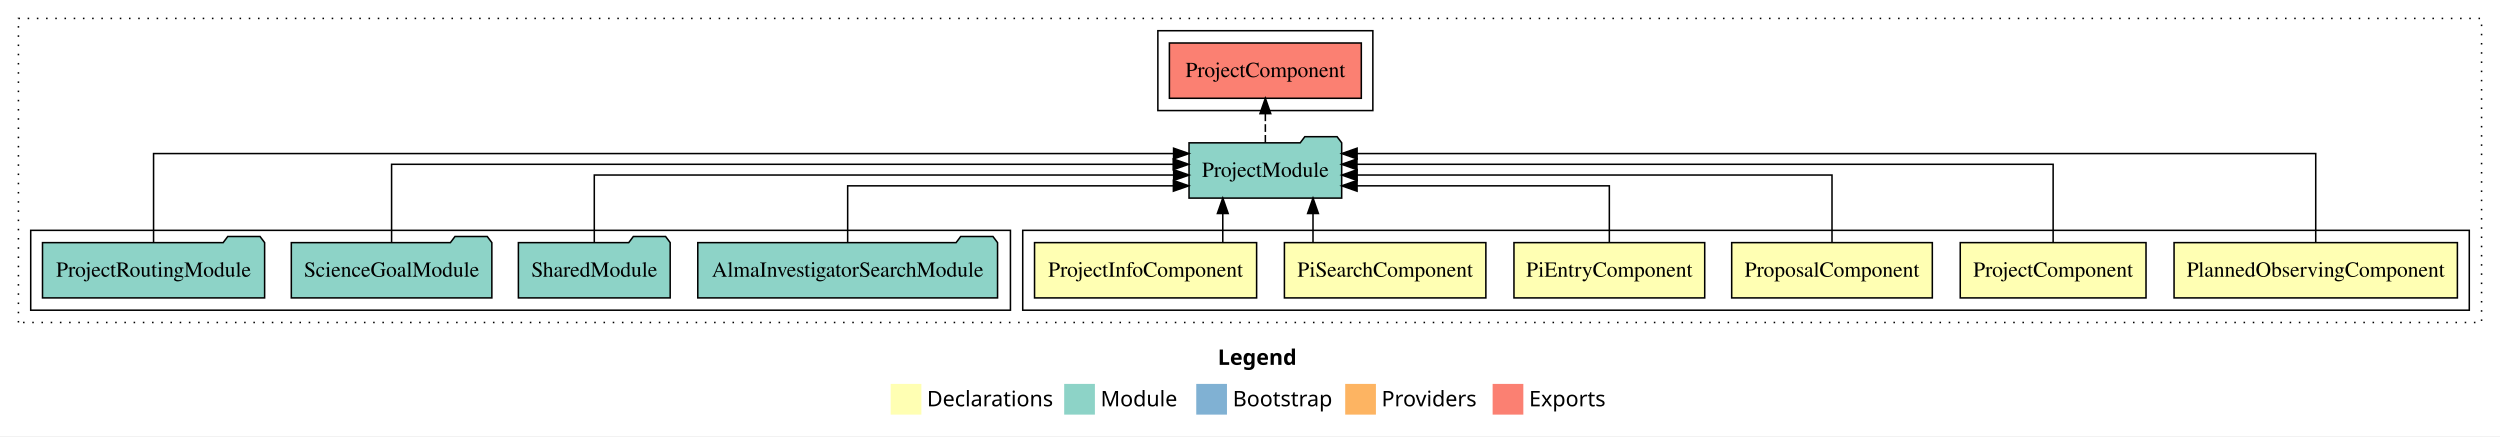
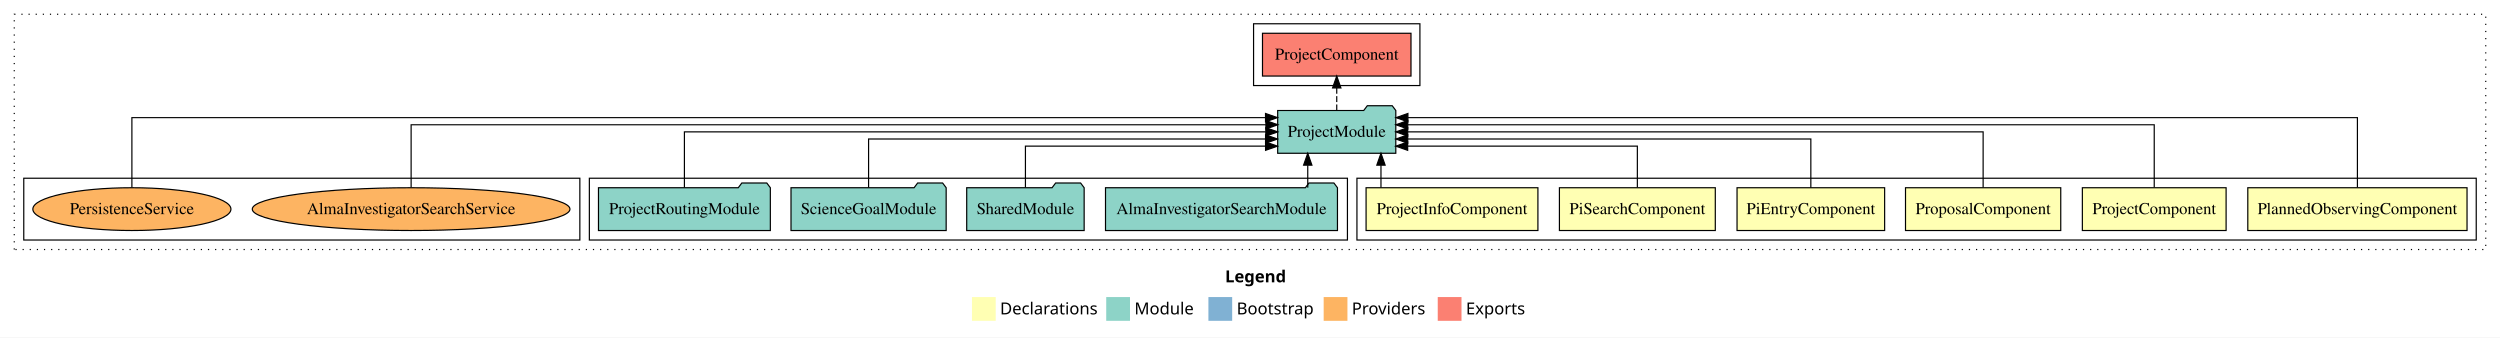
- <svg xmlns="http://www.w3.org/2000/svg" width="1628pt" height="284pt" viewBox="0.00 0.00 1628.00 284.00">
+ <svg xmlns="http://www.w3.org/2000/svg" width="2104pt" height="284pt" viewBox="0.00 0.00 2104.00 284.00">
  <g id="graph0" class="graph" transform="scale(1 1) rotate(0) translate(4 280)">
-     <polygon fill="#ffffff" stroke="transparent" points="-4,4 -4,-280 1624,-280 1624,4 -4,4" />
-     <text text-anchor="start" x="789.009" y="-42.4" font-family="sans-serif" font-weight="bold" font-size="14.00" fill="#000000">Legend</text>
-     <polygon fill="#ffffb3" stroke="transparent" points="576,-10 576,-30 596,-30 596,-10 576,-10" />
-     <text text-anchor="start" x="599.629" y="-15.4" font-family="sans-serif" font-size="14.00" fill="#000000">  Declarations</text>
-     <polygon fill="#8dd3c7" stroke="transparent" points="689,-10 689,-30 709,-30 709,-10 689,-10" />
-     <text text-anchor="start" x="712.725" y="-15.4" font-family="sans-serif" font-size="14.00" fill="#000000">  Module</text>
-     <polygon fill="#80b1d3" stroke="transparent" points="775,-10 775,-30 795,-30 795,-10 775,-10" />
-     <text text-anchor="start" x="798.781" y="-15.4" font-family="sans-serif" font-size="14.00" fill="#000000">  Bootstrap</text>
-     <polygon fill="#fdb462" stroke="transparent" points="872,-10 872,-30 892,-30 892,-10 872,-10" />
-     <text text-anchor="start" x="895.673" y="-15.4" font-family="sans-serif" font-size="14.00" fill="#000000">  Providers</text>
-     <polygon fill="#fb8072" stroke="transparent" points="968,-10 968,-30 988,-30 988,-10 968,-10" />
-     <text text-anchor="start" x="991.726" y="-15.4" font-family="sans-serif" font-size="14.00" fill="#000000">  Exports</text>
+     <polygon fill="#ffffff" stroke="transparent" points="-4,4 -4,-280 2100,-280 2100,4 -4,4" />
+     <text text-anchor="start" x="1027.009" y="-42.4" font-family="sans-serif" font-weight="bold" font-size="14.00" fill="#000000">Legend</text>
+     <polygon fill="#ffffb3" stroke="transparent" points="814,-10 814,-30 834,-30 834,-10 814,-10" />
+     <text text-anchor="start" x="837.629" y="-15.4" font-family="sans-serif" font-size="14.00" fill="#000000">  Declarations</text>
+     <polygon fill="#8dd3c7" stroke="transparent" points="927,-10 927,-30 947,-30 947,-10 927,-10" />
+     <text text-anchor="start" x="950.725" y="-15.4" font-family="sans-serif" font-size="14.00" fill="#000000">  Module</text>
+     <polygon fill="#80b1d3" stroke="transparent" points="1013,-10 1013,-30 1033,-30 1033,-10 1013,-10" />
+     <text text-anchor="start" x="1036.781" y="-15.4" font-family="sans-serif" font-size="14.00" fill="#000000">  Bootstrap</text>
+     <polygon fill="#fdb462" stroke="transparent" points="1110,-10 1110,-30 1130,-30 1130,-10 1110,-10" />
+     <text text-anchor="start" x="1133.673" y="-15.4" font-family="sans-serif" font-size="14.00" fill="#000000">  Providers</text>
+     <polygon fill="#fb8072" stroke="transparent" points="1206,-10 1206,-30 1226,-30 1226,-10 1206,-10" />
+     <text text-anchor="start" x="1229.726" y="-15.4" font-family="sans-serif" font-size="14.00" fill="#000000">  Exports</text>
    <g id="clust1" class="cluster">
-       <polygon fill="none" stroke="#000000" stroke-dasharray="1,5" points="8,-70 8,-268 1612,-268 1612,-70 8,-70" />
+       <polygon fill="none" stroke="#000000" stroke-dasharray="1,5" points="8,-70 8,-268 2088,-268 2088,-70 8,-70" />
    </g>
    <g id="clust2" class="cluster">
-       <polygon fill="none" stroke="#000000" points="662,-78 662,-130 1604,-130 1604,-78 662,-78" />
+       <polygon fill="none" stroke="#000000" points="1138,-78 1138,-130 2080,-130 2080,-78 1138,-78" />
    </g>
    <g id="clust9" class="cluster">
-       <polygon fill="none" stroke="#000000" points="16,-78 16,-130 654,-130 654,-78 16,-78" />
+       <polygon fill="none" stroke="#000000" points="492,-78 492,-130 1130,-130 1130,-78 492,-78" />
    </g>
    <g id="clust10" class="cluster">
-       <polygon fill="none" stroke="#000000" points="750,-208 750,-260 890,-260 890,-208 750,-208" />
+       <polygon fill="none" stroke="#000000" points="1051,-208 1051,-260 1191,-260 1191,-208 1051,-208" />
+     </g>
+     <g id="clust12" class="cluster">
+       <polygon fill="none" stroke="#000000" points="16,-78 16,-130 484,-130 484,-78 16,-78" />
    </g>
    <g id="node1" class="node">
-       <polygon fill="#ffffb3" stroke="#000000" points="1596.252,-122 1411.748,-122 1411.748,-86 1596.252,-86 1596.252,-122" />
-       <text text-anchor="middle" x="1504" y="-99.8" font-family="Times,serif" font-size="14.00" fill="#000000">PlannedObservingComponent</text>
+       <polygon fill="#ffffb3" stroke="#000000" points="2072.252,-122 1887.748,-122 1887.748,-86 2072.252,-86 2072.252,-122" />
+       <text text-anchor="middle" x="1980" y="-99.8" font-family="Times,serif" font-size="14.00" fill="#000000">PlannedObservingComponent</text>
    </g>
    <g id="node7" class="node">
-       <polygon fill="#8dd3c7" stroke="#000000" points="869.704,-187 866.704,-191 845.704,-191 842.704,-187 770.296,-187 770.296,-151 869.704,-151 869.704,-187" />
-       <text text-anchor="middle" x="820" y="-164.8" font-family="Times,serif" font-size="14.00" fill="#000000">ProjectModule</text>
+       <polygon fill="#8dd3c7" stroke="#000000" points="1170.704,-187 1167.704,-191 1146.704,-191 1143.704,-187 1071.296,-187 1071.296,-151 1170.704,-151 1170.704,-187" />
+       <text text-anchor="middle" x="1121" y="-164.8" font-family="Times,serif" font-size="14.00" fill="#000000">ProjectModule</text>
    </g>
    <g id="edge1" class="edge">
-       <path fill="none" stroke="#000000" d="M1504,-122.011C1504,-144.485 1504,-180 1504,-180 1504,-180 879.743,-180 879.743,-180" />
-       <polygon fill="#000000" stroke="#000000" points="879.743,-176.5 869.743,-180 879.742,-183.5 879.743,-176.5" />
+       <path fill="none" stroke="#000000" d="M1980,-122.248C1980,-145.018 1980,-181 1980,-181 1980,-181 1180.896,-181 1180.896,-181" />
+       <polygon fill="#000000" stroke="#000000" points="1180.896,-177.5 1170.896,-181 1180.896,-184.5 1180.896,-177.5" />
    </g>
    <g id="node2" class="node">
-       <polygon fill="#ffffb3" stroke="#000000" points="1393.486,-122 1272.514,-122 1272.514,-86 1393.486,-86 1393.486,-122" />
-       <text text-anchor="middle" x="1333" y="-99.8" font-family="Times,serif" font-size="14.00" fill="#000000">ProjectComponent</text>
+       <polygon fill="#ffffb3" stroke="#000000" points="1869.486,-122 1748.514,-122 1748.514,-86 1869.486,-86 1869.486,-122" />
+       <text text-anchor="middle" x="1809" y="-99.8" font-family="Times,serif" font-size="14.00" fill="#000000">ProjectComponent</text>
    </g>
    <g id="edge2" class="edge">
-       <path fill="none" stroke="#000000" d="M1333,-122.129C1333,-142.572 1333,-173 1333,-173 1333,-173 879.655,-173 879.655,-173" />
-       <polygon fill="#000000" stroke="#000000" points="879.655,-169.5 869.655,-173 879.655,-176.5 879.655,-169.5" />
+       <path fill="none" stroke="#000000" d="M1809,-122.284C1809,-143.321 1809,-175 1809,-175 1809,-175 1180.756,-175 1180.756,-175" />
+       <polygon fill="#000000" stroke="#000000" points="1180.756,-171.5 1170.756,-175 1180.756,-178.5 1180.756,-171.5" />
    </g>
    <g id="node3" class="node">
-       <polygon fill="#ffffb3" stroke="#000000" points="1254.326,-122 1123.674,-122 1123.674,-86 1254.326,-86 1254.326,-122" />
-       <text text-anchor="middle" x="1189" y="-99.8" font-family="Times,serif" font-size="14.00" fill="#000000">ProposalComponent</text>
+       <polygon fill="#ffffb3" stroke="#000000" points="1730.326,-122 1599.674,-122 1599.674,-86 1730.326,-86 1730.326,-122" />
+       <text text-anchor="middle" x="1665" y="-99.8" font-family="Times,serif" font-size="14.00" fill="#000000">ProposalComponent</text>
    </g>
    <g id="edge3" class="edge">
-       <path fill="none" stroke="#000000" d="M1189,-122.267C1189,-140.555 1189,-166 1189,-166 1189,-166 879.765,-166 879.765,-166" />
-       <polygon fill="#000000" stroke="#000000" points="879.765,-162.5 869.765,-166 879.765,-169.5 879.765,-162.5" />
+       <path fill="none" stroke="#000000" d="M1665,-122.106C1665,-141.339 1665,-169 1665,-169 1665,-169 1180.718,-169 1180.718,-169" />
+       <polygon fill="#000000" stroke="#000000" points="1180.718,-165.5 1170.718,-169 1180.718,-172.5 1180.718,-165.5" />
    </g>
    <g id="node4" class="node">
-       <polygon fill="#ffffb3" stroke="#000000" points="1106.109,-122 981.891,-122 981.891,-86 1106.109,-86 1106.109,-122" />
-       <text text-anchor="middle" x="1044" y="-99.8" font-family="Times,serif" font-size="14.00" fill="#000000">PiEntryComponent</text>
+       <polygon fill="#ffffb3" stroke="#000000" points="1582.109,-122 1457.891,-122 1457.891,-86 1582.109,-86 1582.109,-122" />
+       <text text-anchor="middle" x="1520" y="-99.8" font-family="Times,serif" font-size="14.00" fill="#000000">PiEntryComponent</text>
    </g>
    <g id="edge4" class="edge">
-       <path fill="none" stroke="#000000" d="M1044,-122.009C1044,-138.049 1044,-159 1044,-159 1044,-159 879.713,-159 879.713,-159" />
-       <polygon fill="#000000" stroke="#000000" points="879.713,-155.5 869.713,-159 879.713,-162.5 879.713,-155.5" />
+       <path fill="none" stroke="#000000" d="M1520,-122.022C1520,-139.373 1520,-163 1520,-163 1520,-163 1180.727,-163 1180.727,-163" />
+       <polygon fill="#000000" stroke="#000000" points="1180.727,-159.5 1170.727,-163 1180.727,-166.5 1180.727,-159.5" />
    </g>
    <g id="node5" class="node">
-       <polygon fill="#ffffb3" stroke="#000000" points="963.593,-122 832.407,-122 832.407,-86 963.593,-86 963.593,-122" />
-       <text text-anchor="middle" x="898" y="-99.8" font-family="Times,serif" font-size="14.00" fill="#000000">PiSearchComponent</text>
+       <polygon fill="#ffffb3" stroke="#000000" points="1439.593,-122 1308.407,-122 1308.407,-86 1439.593,-86 1439.593,-122" />
+       <text text-anchor="middle" x="1374" y="-99.8" font-family="Times,serif" font-size="14.00" fill="#000000">PiSearchComponent</text>
    </g>
    <g id="edge5" class="edge">
-       <path fill="none" stroke="#000000" d="M851.028,-122.106C851.028,-122.106 851.028,-140.991 851.028,-140.991" />
-       <polygon fill="#000000" stroke="#000000" points="847.528,-140.991 851.028,-150.991 854.528,-140.991 847.528,-140.991" />
+       <path fill="none" stroke="#000000" d="M1374,-122.24C1374,-137.571 1374,-157 1374,-157 1374,-157 1180.683,-157 1180.683,-157" />
+       <polygon fill="#000000" stroke="#000000" points="1180.683,-153.5 1170.683,-157 1180.683,-160.5 1180.683,-153.5" />
    </g>
    <g id="node6" class="node">
-       <polygon fill="#ffffb3" stroke="#000000" points="814.308,-122 669.692,-122 669.692,-86 814.308,-86 814.308,-122" />
-       <text text-anchor="middle" x="742" y="-99.8" font-family="Times,serif" font-size="14.00" fill="#000000">ProjectInfoComponent</text>
+       <polygon fill="#ffffb3" stroke="#000000" points="1290.307,-122 1145.693,-122 1145.693,-86 1290.307,-86 1290.307,-122" />
+       <text text-anchor="middle" x="1218" y="-99.8" font-family="Times,serif" font-size="14.00" fill="#000000">ProjectInfoComponent</text>
    </g>
    <g id="edge6" class="edge">
-       <path fill="none" stroke="#000000" d="M792.276,-122.106C792.276,-122.106 792.276,-140.991 792.276,-140.991" />
-       <polygon fill="#000000" stroke="#000000" points="788.776,-140.991 792.276,-150.991 795.776,-140.991 788.776,-140.991" />
+       <path fill="none" stroke="#000000" d="M1158.224,-122.106C1158.224,-122.106 1158.224,-140.991 1158.224,-140.991" />
+       <polygon fill="#000000" stroke="#000000" points="1154.724,-140.991 1158.224,-150.991 1161.724,-140.991 1154.724,-140.991" />
    </g>
    <g id="node12" class="node">
-       <polygon fill="#fb8072" stroke="#000000" points="882.487,-252 757.513,-252 757.513,-216 882.487,-216 882.487,-252" />
-       <text text-anchor="middle" x="820" y="-229.8" font-family="Times,serif" font-size="14.00" fill="#000000">ProjectComponent </text>
+       <polygon fill="#fb8072" stroke="#000000" points="1183.487,-252 1058.513,-252 1058.513,-216 1183.487,-216 1183.487,-252" />
+       <text text-anchor="middle" x="1121" y="-229.8" font-family="Times,serif" font-size="14.00" fill="#000000">ProjectComponent </text>
    </g>
    <g id="edge11" class="edge">
-       <path fill="none" stroke="#000000" stroke-dasharray="5,2" d="M820,-187.106C820,-187.106 820,-205.991 820,-205.991" />
-       <polygon fill="#000000" stroke="#000000" points="816.5,-205.991 820,-215.991 823.5,-205.991 816.5,-205.991" />
+       <path fill="none" stroke="#000000" stroke-dasharray="5,2" d="M1121,-187.106C1121,-187.106 1121,-205.991 1121,-205.991" />
+       <polygon fill="#000000" stroke="#000000" points="1117.5,-205.991 1121,-215.991 1124.5,-205.991 1117.5,-205.991" />
    </g>
    <g id="node8" class="node">
-       <polygon fill="#8dd3c7" stroke="#000000" points="645.606,-122 642.606,-126 621.606,-126 618.606,-122 450.394,-122 450.394,-86 645.606,-86 645.606,-122" />
-       <text text-anchor="middle" x="548" y="-99.8" font-family="Times,serif" font-size="14.00" fill="#000000">AlmaInvestigatorSearchModule</text>
+       <polygon fill="#8dd3c7" stroke="#000000" points="1121.606,-122 1118.606,-126 1097.606,-126 1094.606,-122 926.394,-122 926.394,-86 1121.606,-86 1121.606,-122" />
+       <text text-anchor="middle" x="1024" y="-99.8" font-family="Times,serif" font-size="14.00" fill="#000000">AlmaInvestigatorSearchModule</text>
    </g>
    <g id="edge7" class="edge">
-       <path fill="none" stroke="#000000" d="M548,-122.009C548,-138.049 548,-159 548,-159 548,-159 760.111,-159 760.111,-159" />
-       <polygon fill="#000000" stroke="#000000" points="760.111,-162.5 770.111,-159 760.111,-155.5 760.111,-162.5" />
+       <path fill="none" stroke="#000000" d="M1096.601,-122.106C1096.601,-122.106 1096.601,-140.991 1096.601,-140.991" />
+       <polygon fill="#000000" stroke="#000000" points="1093.101,-140.991 1096.601,-150.991 1100.101,-140.991 1093.101,-140.991" />
    </g>
    <g id="node9" class="node">
-       <polygon fill="#8dd3c7" stroke="#000000" points="432.423,-122 429.423,-126 408.423,-126 405.423,-122 333.577,-122 333.577,-86 432.423,-86 432.423,-122" />
-       <text text-anchor="middle" x="383" y="-99.8" font-family="Times,serif" font-size="14.00" fill="#000000">SharedModule</text>
+       <polygon fill="#8dd3c7" stroke="#000000" points="908.423,-122 905.423,-126 884.423,-126 881.423,-122 809.577,-122 809.577,-86 908.423,-86 908.423,-122" />
+       <text text-anchor="middle" x="859" y="-99.8" font-family="Times,serif" font-size="14.00" fill="#000000">SharedModule</text>
    </g>
    <g id="edge8" class="edge">
-       <path fill="none" stroke="#000000" d="M383,-122.267C383,-140.555 383,-166 383,-166 383,-166 760.296,-166 760.296,-166" />
-       <polygon fill="#000000" stroke="#000000" points="760.296,-169.5 770.296,-166 760.296,-162.5 760.296,-169.5" />
+       <path fill="none" stroke="#000000" d="M859,-122.24C859,-137.571 859,-157 859,-157 859,-157 1061.103,-157 1061.103,-157" />
+       <polygon fill="#000000" stroke="#000000" points="1061.103,-160.5 1071.103,-157 1061.103,-153.5 1061.103,-160.5" />
    </g>
    <g id="node10" class="node">
-       <polygon fill="#8dd3c7" stroke="#000000" points="316.293,-122 313.293,-126 292.293,-126 289.293,-122 185.707,-122 185.707,-86 316.293,-86 316.293,-122" />
-       <text text-anchor="middle" x="251" y="-99.8" font-family="Times,serif" font-size="14.00" fill="#000000">ScienceGoalModule</text>
+       <polygon fill="#8dd3c7" stroke="#000000" points="792.293,-122 789.293,-126 768.293,-126 765.293,-122 661.707,-122 661.707,-86 792.293,-86 792.293,-122" />
+       <text text-anchor="middle" x="727" y="-99.8" font-family="Times,serif" font-size="14.00" fill="#000000">ScienceGoalModule</text>
    </g>
    <g id="edge9" class="edge">
-       <path fill="none" stroke="#000000" d="M251,-122.129C251,-142.572 251,-173 251,-173 251,-173 760.004,-173 760.004,-173" />
-       <polygon fill="#000000" stroke="#000000" points="760.004,-176.5 770.004,-173 760.004,-169.5 760.004,-176.5" />
+       <path fill="none" stroke="#000000" d="M727,-122.022C727,-139.373 727,-163 727,-163 727,-163 1061.1,-163 1061.1,-163" />
+       <polygon fill="#000000" stroke="#000000" points="1061.1,-166.5 1071.1,-163 1061.1,-159.5 1061.1,-166.5" />
    </g>
    <g id="node11" class="node">
-       <polygon fill="#8dd3c7" stroke="#000000" points="168.322,-122 165.322,-126 144.322,-126 141.322,-122 23.678,-122 23.678,-86 168.322,-86 168.322,-122" />
-       <text text-anchor="middle" x="96" y="-99.8" font-family="Times,serif" font-size="14.00" fill="#000000">ProjectRoutingModule</text>
+       <polygon fill="#8dd3c7" stroke="#000000" points="644.322,-122 641.322,-126 620.322,-126 617.322,-122 499.678,-122 499.678,-86 644.322,-86 644.322,-122" />
+       <text text-anchor="middle" x="572" y="-99.8" font-family="Times,serif" font-size="14.00" fill="#000000">ProjectRoutingModule</text>
    </g>
    <g id="edge10" class="edge">
-       <path fill="none" stroke="#000000" d="M96,-122.011C96,-144.485 96,-180 96,-180 96,-180 760.236,-180 760.236,-180" />
-       <polygon fill="#000000" stroke="#000000" points="760.237,-183.5 770.236,-180 760.236,-176.5 760.237,-183.5" />
+       <path fill="none" stroke="#000000" d="M572,-122.106C572,-141.339 572,-169 572,-169 572,-169 1061.312,-169 1061.312,-169" />
+       <polygon fill="#000000" stroke="#000000" points="1061.312,-172.5 1071.312,-169 1061.312,-165.5 1061.312,-172.5" />
+     </g>
+     <g id="node13" class="node">
+       <ellipse fill="#fdb462" stroke="#000000" cx="342" cy="-104" rx="133.682" ry="18" />
+       <text text-anchor="middle" x="342" y="-99.8" font-family="Times,serif" font-size="14.00" fill="#000000">AlmaInvestigatorSearchService</text>
+     </g>
+     <g id="edge12" class="edge">
+       <path fill="none" stroke="#000000" d="M342,-122.284C342,-143.321 342,-175 342,-175 342,-175 1061.382,-175 1061.382,-175" />
+       <polygon fill="#000000" stroke="#000000" points="1061.382,-178.5 1071.382,-175 1061.382,-171.5 1061.382,-178.5" />
+     </g>
+     <g id="node14" class="node">
+       <ellipse fill="#fdb462" stroke="#000000" cx="107" cy="-104" rx="83.358" ry="18" />
+       <text text-anchor="middle" x="107" y="-99.8" font-family="Times,serif" font-size="14.00" fill="#000000">PersistenceService</text>
+     </g>
+     <g id="edge13" class="edge">
+       <path fill="none" stroke="#000000" d="M107,-122.248C107,-145.018 107,-181 107,-181 107,-181 1061.061,-181 1061.061,-181" />
+       <polygon fill="#000000" stroke="#000000" points="1061.062,-184.5 1071.061,-181 1061.061,-177.5 1061.062,-184.5" />
    </g>
  </g>
</svg>
